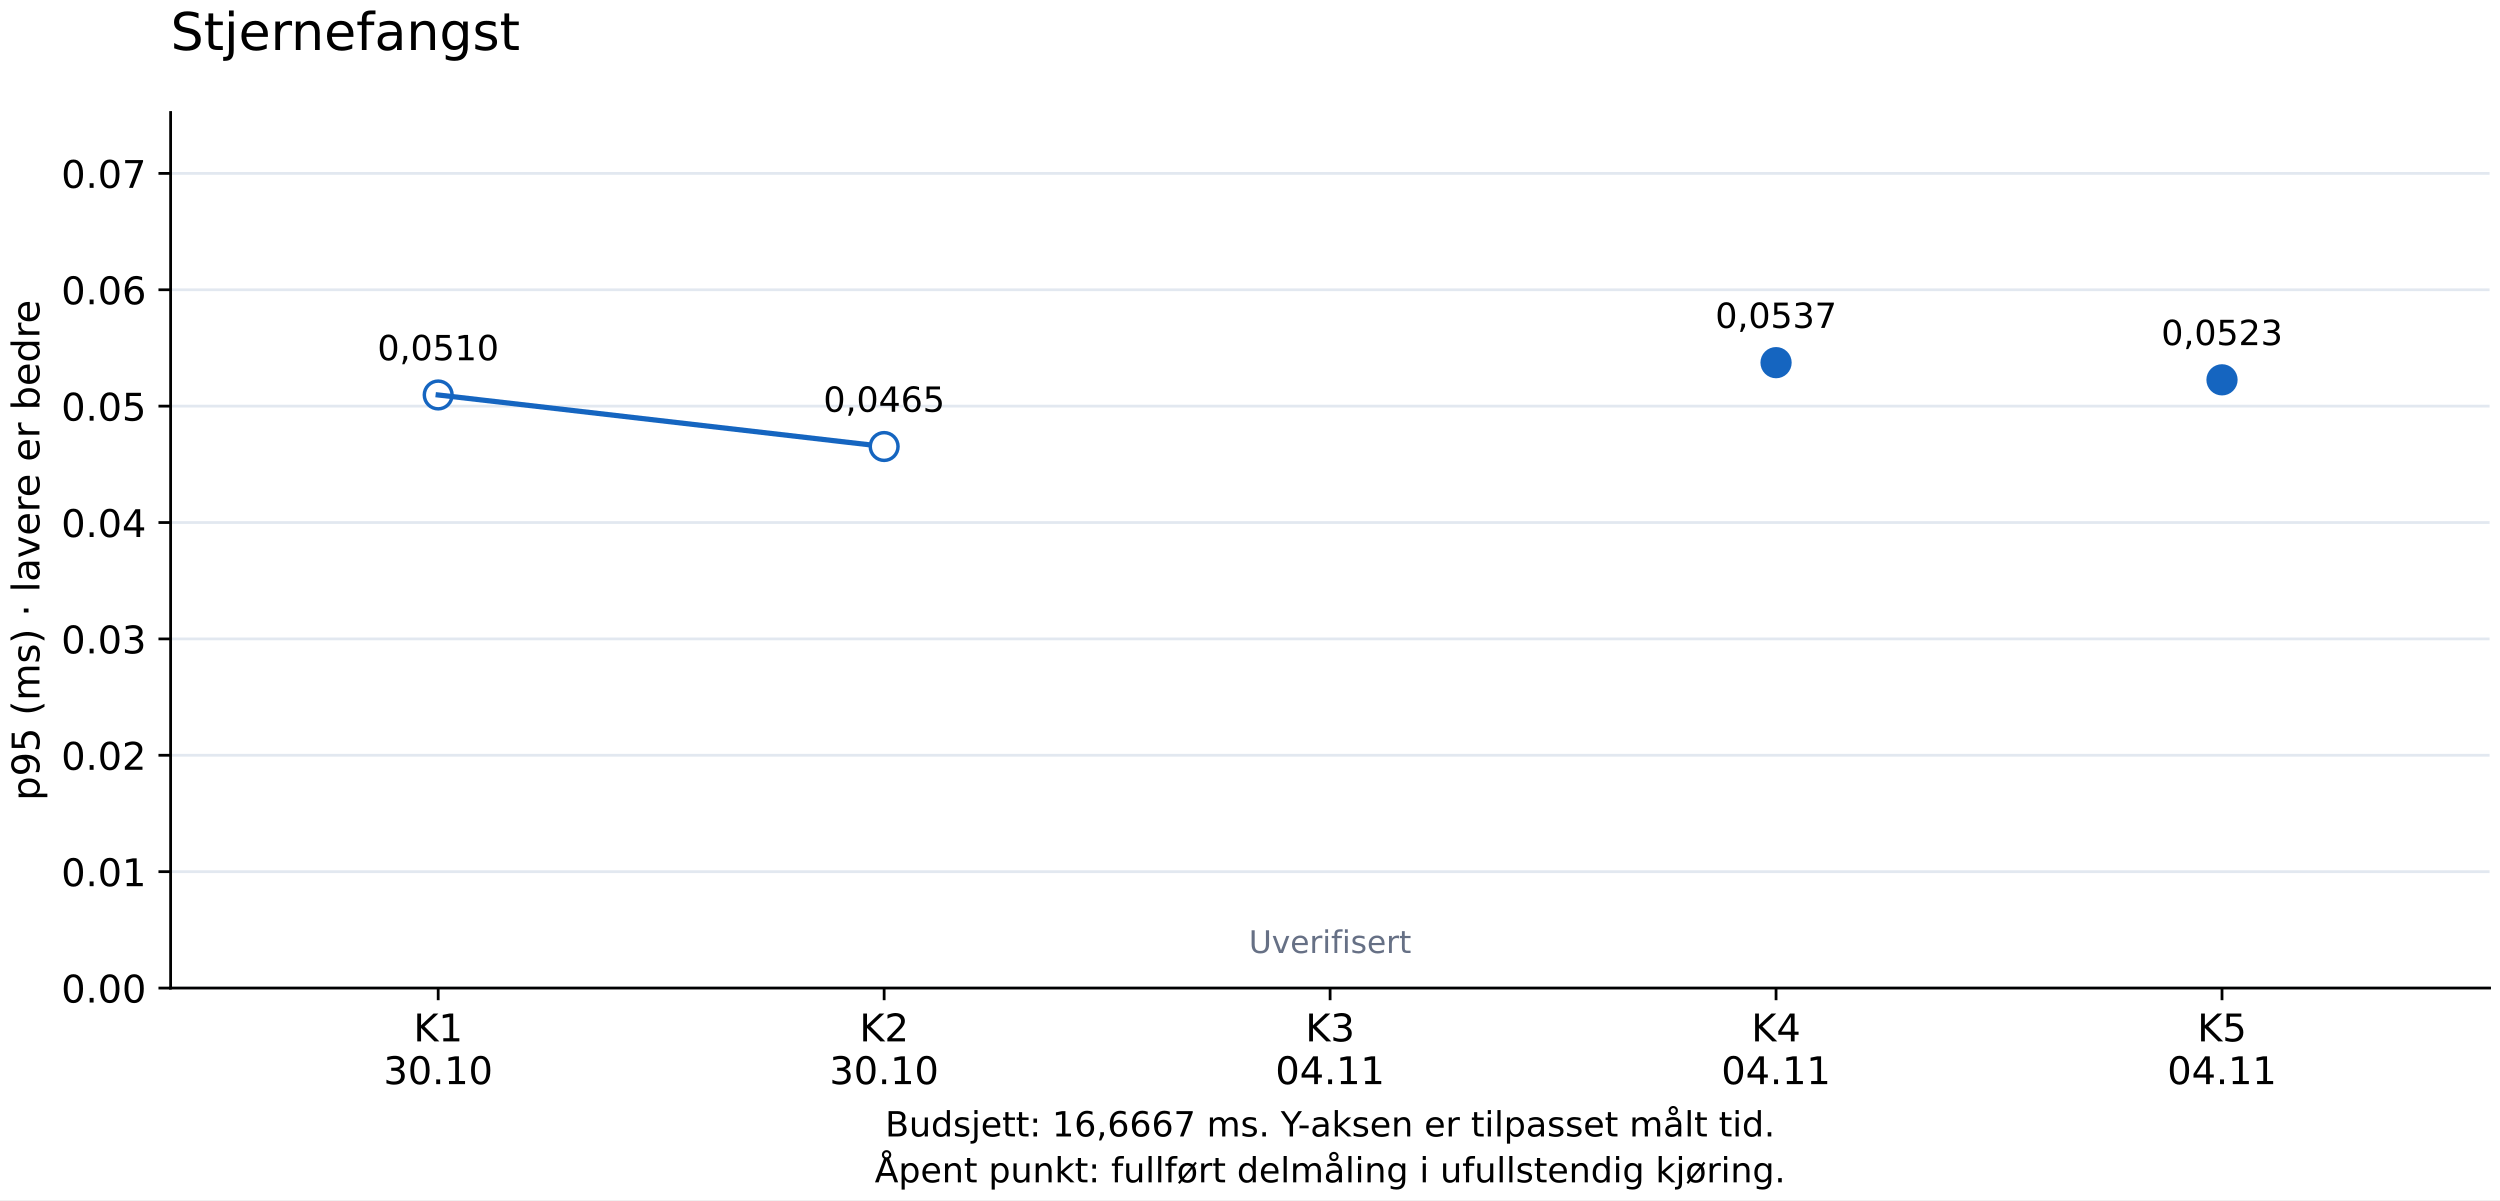
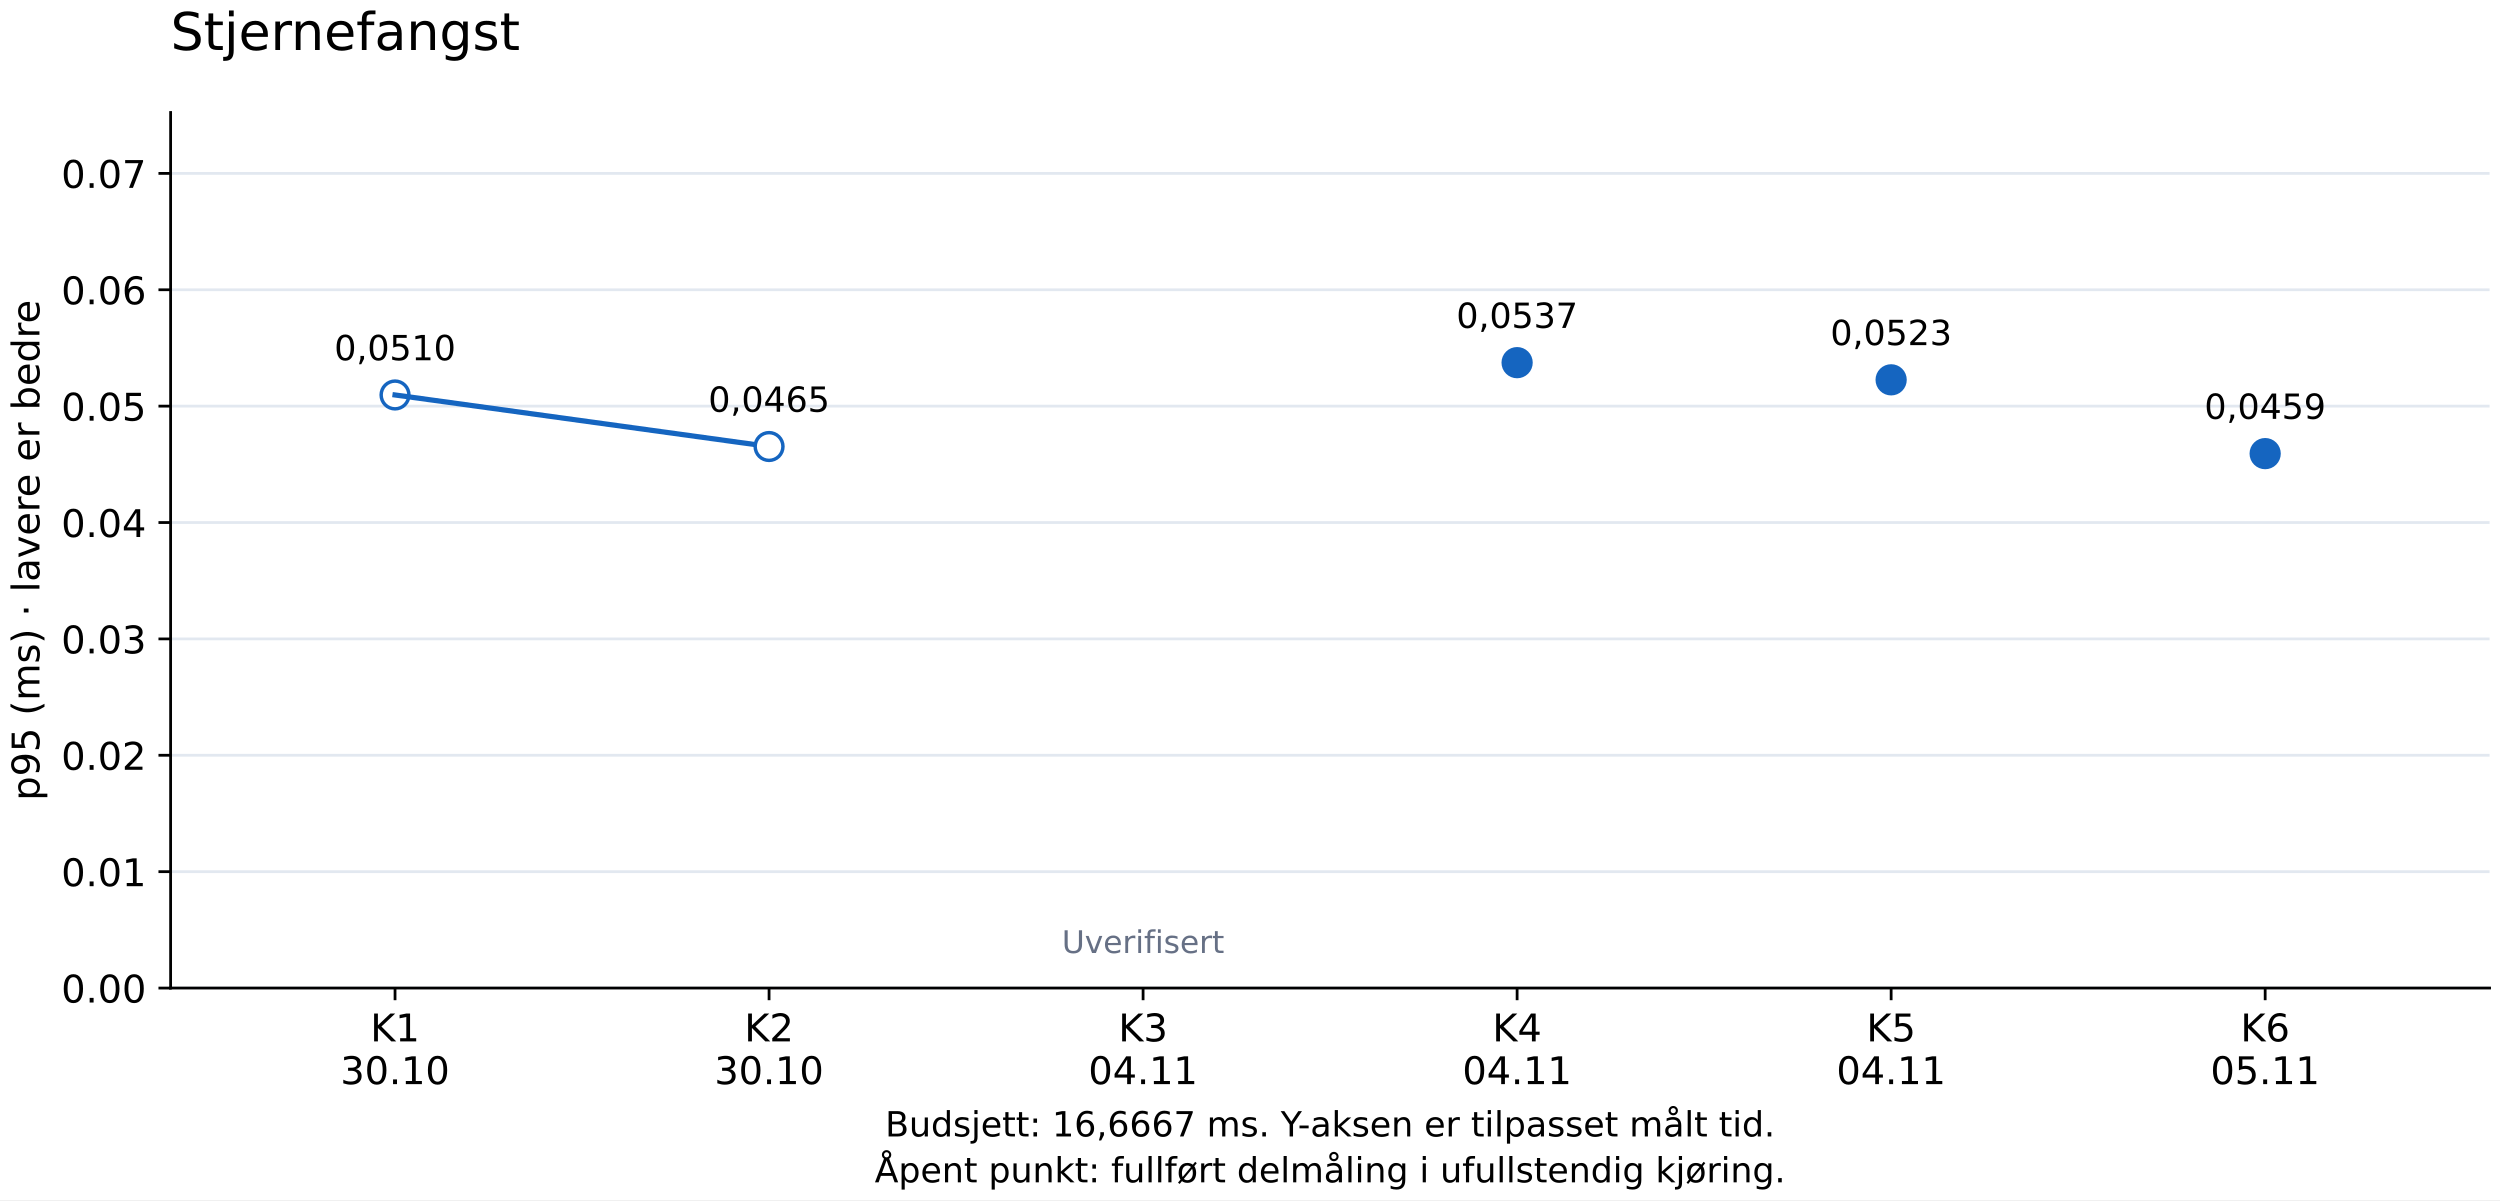
<svg xmlns="http://www.w3.org/2000/svg" xmlns:xlink="http://www.w3.org/1999/xlink" width="720pt" height="345.6pt" viewBox="0 0 720 345.6" version="1.1">
  <defs>
    <style type="text/css">*{stroke-linejoin: round; stroke-linecap: butt}</style>
  </defs>
  <g id="figure_1">
    <g id="patch_1">
      <path d="M 0 345.6  L 720 345.6  L 720 0  L 0 0  z " style="fill: #ffffff" />
    </g>
    <g id="axes_1">
      <g id="patch_2">
        <path d="M 49.138 284.558  L 717 284.558  L 717 32.398  L 49.138 32.398  z " style="fill: #ffffff" />
      </g>
      <g id="matplotlib.axis_1">
        <g id="xtick_1">
          <g id="line2d_1">
            <defs>
              <path id="m3a9fe52da0" d="M 0 0  L 0 3.5  " style="stroke: #000000; stroke-width: 0.8" />
            </defs>
            <g>
-               <use xlink:href="#m3a9fe52da0" x="126.199" y="284.558" style="stroke: #000000; stroke-width: 0.8" />
+               <use xlink:href="#m3a9fe52da0" x="113.77" y="284.558" style="stroke: #000000; stroke-width: 0.8" />
            </g>
          </g>
          <g id="text_1">
-             <text style="font-size: 11px; font-family: 'DejaVu Sans'" transform="translate(119.0931 299.9161)">K1</text>
-             <text style="font-size: 11px; font-family: 'DejaVu Sans'" transform="translate(110.4538 312.2337)">30.10</text>
+             <text style="font-size: 11px; font-family: 'DejaVu Sans'" transform="translate(106.6639 299.9161)">K1</text>
+             <text style="font-size: 11px; font-family: 'DejaVu Sans'" transform="translate(98.02464 312.2337)">30.10</text>
          </g>
        </g>
        <g id="xtick_2">
          <g id="line2d_2">
            <g>
-               <use xlink:href="#m3a9fe52da0" x="254.634" y="284.558" style="stroke: #000000; stroke-width: 0.8" />
+               <use xlink:href="#m3a9fe52da0" x="221.49" y="284.558" style="stroke: #000000; stroke-width: 0.8" />
            </g>
          </g>
          <g id="text_2">
-             <text style="font-size: 11px; font-family: 'DejaVu Sans'" transform="translate(247.528 299.9161)">K2</text>
-             <text style="font-size: 11px; font-family: 'DejaVu Sans'" transform="translate(238.8887 312.2337)">30.10</text>
+             <text style="font-size: 11px; font-family: 'DejaVu Sans'" transform="translate(214.3835 299.9161)">K2</text>
+             <text style="font-size: 11px; font-family: 'DejaVu Sans'" transform="translate(205.7442 312.2337)">30.10</text>
          </g>
        </g>
        <g id="xtick_3">
          <g id="line2d_3">
            <g>
-               <use xlink:href="#m3a9fe52da0" x="383.069" y="284.558" style="stroke: #000000; stroke-width: 0.8" />
+               <use xlink:href="#m3a9fe52da0" x="329.209" y="284.558" style="stroke: #000000; stroke-width: 0.8" />
            </g>
          </g>
          <g id="text_3">
-             <text style="font-size: 11px; font-family: 'DejaVu Sans'" transform="translate(375.9629 299.9161)">K3</text>
-             <text style="font-size: 11px; font-family: 'DejaVu Sans'" transform="translate(367.3236 312.2337)">04.11</text>
+             <text style="font-size: 11px; font-family: 'DejaVu Sans'" transform="translate(322.1031 299.9161)">K3</text>
+             <text style="font-size: 11px; font-family: 'DejaVu Sans'" transform="translate(313.4638 312.2337)">04.11</text>
          </g>
        </g>
        <g id="xtick_4">
          <g id="line2d_4">
            <g>
-               <use xlink:href="#m3a9fe52da0" x="511.504" y="284.558" style="stroke: #000000; stroke-width: 0.8" />
+               <use xlink:href="#m3a9fe52da0" x="436.929" y="284.558" style="stroke: #000000; stroke-width: 0.8" />
            </g>
          </g>
          <g id="text_4">
-             <text style="font-size: 11px; font-family: 'DejaVu Sans'" transform="translate(504.3978 299.9161)">K4</text>
-             <text style="font-size: 11px; font-family: 'DejaVu Sans'" transform="translate(495.7585 312.2337)">04.11</text>
+             <text style="font-size: 11px; font-family: 'DejaVu Sans'" transform="translate(429.8227 299.9161)">K4</text>
+             <text style="font-size: 11px; font-family: 'DejaVu Sans'" transform="translate(421.1834 312.2337)">04.11</text>
          </g>
        </g>
        <g id="xtick_5">
          <g id="line2d_5">
            <g>
-               <use xlink:href="#m3a9fe52da0" x="639.939" y="284.558" style="stroke: #000000; stroke-width: 0.8" />
+               <use xlink:href="#m3a9fe52da0" x="544.648" y="284.558" style="stroke: #000000; stroke-width: 0.8" />
            </g>
          </g>
          <g id="text_5">
-             <text style="font-size: 11px; font-family: 'DejaVu Sans'" transform="translate(632.8327 299.9161)">K5</text>
-             <text style="font-size: 11px; font-family: 'DejaVu Sans'" transform="translate(624.1934 312.2337)">04.11</text>
-           </g>
-         </g>
-         <g id="text_6">
+             <text style="font-size: 11px; font-family: 'DejaVu Sans'" transform="translate(537.5423 299.9161)">K5</text>
+             <text style="font-size: 11px; font-family: 'DejaVu Sans'" transform="translate(528.903 312.2337)">04.11</text>
+           </g>
+         </g>
+         <g id="xtick_6">
+           <g id="line2d_6">
+             <g>
+               <use xlink:href="#m3a9fe52da0" x="652.368" y="284.558" style="stroke: #000000; stroke-width: 0.8" />
+             </g>
+           </g>
+           <g id="text_6">
+             <text style="font-size: 11px; font-family: 'DejaVu Sans'" transform="translate(645.2618 299.9161)">K6</text>
+             <text style="font-size: 11px; font-family: 'DejaVu Sans'" transform="translate(636.6225 312.2337)">05.11</text>
+           </g>
+         </g>
+         <g id="text_7">
          <text style="font-size: 10px; font-family: 'DejaVu Sans'" transform="translate(254.9323 327.301)">Budsjett: 16,6667 ms. Y-aksen er tilpasset målt tid.</text>
          <text style="font-size: 10px; font-family: 'DejaVu Sans'" transform="translate(251.9128 340.5201)">Åpent punkt: fullført delmåling i ufullstendig kjøring.</text>
        </g>
      </g>
      <g id="matplotlib.axis_2">
        <g id="ytick_1">
-           <g id="line2d_6">
+           <g id="line2d_7">
            <path d="M 49.138 284.558  L 717 284.558  " clip-path="url(#p95cb57f00c)" style="fill: none; stroke: #e2e8f0; stroke-width: 0.8; stroke-linecap: square" />
          </g>
-           <g id="line2d_7">
+           <g id="line2d_8">
            <defs>
              <path id="m56f8623be5" d="M 0 0  L -3.5 0  " style="stroke: #000000; stroke-width: 0.8" />
            </defs>
            <g>
              <use xlink:href="#m56f8623be5" x="49.138" y="284.558" style="stroke: #000000; stroke-width: 0.8" />
            </g>
          </g>
-           <g id="text_7">
+           <g id="text_8">
            <text style="font-size: 11px; font-family: 'DejaVu Sans'; text-anchor: end" x="42.138" y="288.737" transform="rotate(-0 42.13837 288.7369)">0.00</text>
          </g>
        </g>
        <g id="ytick_2">
-           <g id="line2d_8">
+           <g id="line2d_9">
            <path d="M 49.138 251.04  L 717 251.04  " clip-path="url(#p95cb57f00c)" style="fill: none; stroke: #e2e8f0; stroke-width: 0.8; stroke-linecap: square" />
          </g>
-           <g id="line2d_9">
+           <g id="line2d_10">
            <g>
              <use xlink:href="#m56f8623be5" x="49.138" y="251.04" style="stroke: #000000; stroke-width: 0.8" />
            </g>
          </g>
-           <g id="text_8">
+           <g id="text_9">
            <text style="font-size: 11px; font-family: 'DejaVu Sans'; text-anchor: end" x="42.138" y="255.219" transform="rotate(-0 42.13837 255.2192)">0.01</text>
          </g>
        </g>
        <g id="ytick_3">
-           <g id="line2d_10">
+           <g id="line2d_11">
            <path d="M 49.138 217.522  L 717 217.522  " clip-path="url(#p95cb57f00c)" style="fill: none; stroke: #e2e8f0; stroke-width: 0.8; stroke-linecap: square" />
          </g>
-           <g id="line2d_11">
+           <g id="line2d_12">
            <g>
              <use xlink:href="#m56f8623be5" x="49.138" y="217.522" style="stroke: #000000; stroke-width: 0.8" />
            </g>
          </g>
-           <g id="text_9">
+           <g id="text_10">
            <text style="font-size: 11px; font-family: 'DejaVu Sans'; text-anchor: end" x="42.138" y="221.701" transform="rotate(-0 42.13837 221.7015)">0.02</text>
          </g>
        </g>
        <g id="ytick_4">
-           <g id="line2d_12">
+           <g id="line2d_13">
            <path d="M 49.138 184.005  L 717 184.005  " clip-path="url(#p95cb57f00c)" style="fill: none; stroke: #e2e8f0; stroke-width: 0.8; stroke-linecap: square" />
          </g>
-           <g id="line2d_13">
+           <g id="line2d_14">
            <g>
              <use xlink:href="#m56f8623be5" x="49.138" y="184.005" style="stroke: #000000; stroke-width: 0.8" />
            </g>
          </g>
-           <g id="text_10">
+           <g id="text_11">
            <text style="font-size: 11px; font-family: 'DejaVu Sans'; text-anchor: end" x="42.138" y="188.184" transform="rotate(-0 42.13837 188.1838)">0.03</text>
          </g>
        </g>
        <g id="ytick_5">
-           <g id="line2d_14">
+           <g id="line2d_15">
            <path d="M 49.138 150.487  L 717 150.487  " clip-path="url(#p95cb57f00c)" style="fill: none; stroke: #e2e8f0; stroke-width: 0.8; stroke-linecap: square" />
          </g>
-           <g id="line2d_15">
+           <g id="line2d_16">
            <g>
              <use xlink:href="#m56f8623be5" x="49.138" y="150.487" style="stroke: #000000; stroke-width: 0.8" />
            </g>
          </g>
-           <g id="text_11">
+           <g id="text_12">
            <text style="font-size: 11px; font-family: 'DejaVu Sans'; text-anchor: end" x="42.138" y="154.666" transform="rotate(-0 42.13837 154.666)">0.04</text>
          </g>
        </g>
        <g id="ytick_6">
-           <g id="line2d_16">
+           <g id="line2d_17">
            <path d="M 49.138 116.969  L 717 116.969  " clip-path="url(#p95cb57f00c)" style="fill: none; stroke: #e2e8f0; stroke-width: 0.8; stroke-linecap: square" />
          </g>
-           <g id="line2d_17">
+           <g id="line2d_18">
            <g>
              <use xlink:href="#m56f8623be5" x="49.138" y="116.969" style="stroke: #000000; stroke-width: 0.8" />
            </g>
          </g>
-           <g id="text_12">
+           <g id="text_13">
            <text style="font-size: 11px; font-family: 'DejaVu Sans'; text-anchor: end" x="42.138" y="121.148" transform="rotate(-0 42.13837 121.1483)">0.05</text>
          </g>
        </g>
        <g id="ytick_7">
-           <g id="line2d_18">
+           <g id="line2d_19">
            <path d="M 49.138 83.451  L 717 83.451  " clip-path="url(#p95cb57f00c)" style="fill: none; stroke: #e2e8f0; stroke-width: 0.8; stroke-linecap: square" />
          </g>
-           <g id="line2d_19">
+           <g id="line2d_20">
            <g>
              <use xlink:href="#m56f8623be5" x="49.138" y="83.451" style="stroke: #000000; stroke-width: 0.8" />
            </g>
          </g>
-           <g id="text_13">
+           <g id="text_14">
            <text style="font-size: 11px; font-family: 'DejaVu Sans'; text-anchor: end" x="42.138" y="87.631" transform="rotate(-0 42.13837 87.63057)">0.06</text>
          </g>
        </g>
        <g id="ytick_8">
-           <g id="line2d_20">
+           <g id="line2d_21">
            <path d="M 49.138 49.934  L 717 49.934  " clip-path="url(#p95cb57f00c)" style="fill: none; stroke: #e2e8f0; stroke-width: 0.8; stroke-linecap: square" />
          </g>
-           <g id="line2d_21">
+           <g id="line2d_22">
            <g>
              <use xlink:href="#m56f8623be5" x="49.138" y="49.934" style="stroke: #000000; stroke-width: 0.8" />
            </g>
          </g>
-           <g id="text_14">
+           <g id="text_15">
            <text style="font-size: 11px; font-family: 'DejaVu Sans'; text-anchor: end" x="42.138" y="54.113" transform="rotate(-0 42.13837 54.11284)">0.07</text>
          </g>
        </g>
-         <g id="text_15">
+         <g id="text_16">
          <text style="font-size: 11px; font-family: 'DejaVu Sans'; text-anchor: middle" x="11.359" y="158.478" transform="rotate(-90 11.35852 158.4778)">p95 (ms) · lavere er bedre</text>
        </g>
      </g>
-       <g id="line2d_22">
-         <path d="M 126.199 113.751  " clip-path="url(#p95cb57f00c)" style="fill: none; stroke: #1565c0; stroke-width: 1.5; stroke-linecap: square" />
+       <g id="line2d_23">
+         <path d="M 113.77 113.751  " clip-path="url(#p95cb57f00c)" style="fill: none; stroke: #1565c0; stroke-width: 1.5; stroke-linecap: square" />
        <defs>
          <path id="mcfa522ccff" d="M 0 4  C 1.061 4 2.078 3.579 2.828 2.828  C 3.579 2.078 4 1.061 4 0  C 4 -1.061 3.579 -2.078 2.828 -2.828  C 2.078 -3.579 1.061 -4 0 -4  C -1.061 -4 -2.078 -3.579 -2.828 -2.828  C -3.579 -2.078 -4 -1.061 -4 0  C -4 1.061 -3.579 2.078 -2.828 2.828  C -2.078 3.579 -1.061 4 0 4  z " style="stroke: #1565c0" />
        </defs>
        <g clip-path="url(#p95cb57f00c)">
-           <use xlink:href="#mcfa522ccff" x="126.199" y="113.751" style="fill: #ffffff; stroke: #1565c0" />
-         </g>
-       </g>
-       <g id="line2d_23">
-         <path d="M 126.199 113.751  L 254.634 128.596  " clip-path="url(#p95cb57f00c)" style="fill: none; stroke: #1565c0; stroke-width: 1.5; stroke-linecap: square" />
+           <use xlink:href="#mcfa522ccff" x="113.77" y="113.751" style="fill: #ffffff; stroke: #1565c0" />
+         </g>
      </g>
      <g id="line2d_24">
-         <path d="M 254.634 128.596  " clip-path="url(#p95cb57f00c)" style="fill: none; stroke: #1565c0; stroke-width: 1.5; stroke-linecap: square" />
-         <g clip-path="url(#p95cb57f00c)">
-           <use xlink:href="#mcfa522ccff" x="254.634" y="128.596" style="fill: #ffffff; stroke: #1565c0" />
-         </g>
+         <path d="M 113.77 113.751  L 221.49 128.596  " clip-path="url(#p95cb57f00c)" style="fill: none; stroke: #1565c0; stroke-width: 1.5; stroke-linecap: square" />
      </g>
      <g id="line2d_25">
-         <path d="M 511.504 104.444  " clip-path="url(#p95cb57f00c)" style="fill: none; stroke: #1565c0; stroke-width: 1.5; stroke-linecap: square" />
+         <path d="M 221.49 128.596  " clip-path="url(#p95cb57f00c)" style="fill: none; stroke: #1565c0; stroke-width: 1.5; stroke-linecap: square" />
+         <g clip-path="url(#p95cb57f00c)">
+           <use xlink:href="#mcfa522ccff" x="221.49" y="128.596" style="fill: #ffffff; stroke: #1565c0" />
+         </g>
+       </g>
+       <g id="line2d_26">
+         <path d="M 436.929 104.444  " clip-path="url(#p95cb57f00c)" style="fill: none; stroke: #1565c0; stroke-width: 1.5; stroke-linecap: square" />
        <defs>
          <path id="mcbb12d0c3e" d="M 0 4  C 1.061 4 2.078 3.579 2.828 2.828  C 3.579 2.078 4 1.061 4 0  C 4 -1.061 3.579 -2.078 2.828 -2.828  C 2.078 -3.579 1.061 -4 0 -4  C -1.061 -4 -2.078 -3.579 -2.828 -2.828  C -3.579 -2.078 -4 -1.061 -4 0  C -4 1.061 -3.579 2.078 -2.828 2.828  C -2.078 3.579 -1.061 4 0 4  z " style="stroke: #1565c0" />
        </defs>
        <g clip-path="url(#p95cb57f00c)">
-           <use xlink:href="#mcbb12d0c3e" x="511.504" y="104.444" style="fill: #1565c0; stroke: #1565c0" />
-         </g>
-       </g>
-       <g id="line2d_26">
-         <path d="M 639.939 109.391  " clip-path="url(#p95cb57f00c)" style="fill: none; stroke: #1565c0; stroke-width: 1.5; stroke-linecap: square" />
-         <g clip-path="url(#p95cb57f00c)">
-           <use xlink:href="#mcbb12d0c3e" x="639.939" y="109.391" style="fill: #1565c0; stroke: #1565c0" />
+           <use xlink:href="#mcbb12d0c3e" x="436.929" y="104.444" style="fill: #1565c0; stroke: #1565c0" />
+         </g>
+       </g>
+       <g id="line2d_27">
+         <path d="M 544.648 109.391  " clip-path="url(#p95cb57f00c)" style="fill: none; stroke: #1565c0; stroke-width: 1.5; stroke-linecap: square" />
+         <g clip-path="url(#p95cb57f00c)">
+           <use xlink:href="#mcbb12d0c3e" x="544.648" y="109.391" style="fill: #1565c0; stroke: #1565c0" />
+         </g>
+       </g>
+       <g id="line2d_28">
+         <path d="M 652.368 130.641  " clip-path="url(#p95cb57f00c)" style="fill: none; stroke: #1565c0; stroke-width: 1.5; stroke-linecap: square" />
+         <g clip-path="url(#p95cb57f00c)">
+           <use xlink:href="#mcbb12d0c3e" x="652.368" y="130.641" style="fill: #1565c0; stroke: #1565c0" />
        </g>
      </g>
      <g id="patch_3">
        <path d="M 49.138 284.558  L 49.138 32.398  " style="fill: none; stroke: #000000; stroke-width: 0.8; stroke-linejoin: miter; stroke-linecap: square" />
      </g>
      <g id="patch_4">
        <path d="M 49.138 284.558  L 717 284.558  " style="fill: none; stroke: #000000; stroke-width: 0.8; stroke-linejoin: miter; stroke-linecap: square" />
      </g>
-       <g id="text_16">
-         <text style="font-size: 10px; font-family: 'DejaVu Sans'; text-anchor: middle" x="126.199" y="103.751" transform="rotate(-0 126.1993 103.7515)">0,0510</text>
-       </g>
      <g id="text_17">
-         <text style="font-size: 10px; font-family: 'DejaVu Sans'; text-anchor: middle" x="254.634" y="118.596" transform="rotate(-0 254.6342 118.5965)">0,0465</text>
+         <text style="font-size: 10px; font-family: 'DejaVu Sans'; text-anchor: middle" x="113.77" y="103.751" transform="rotate(-0 113.7701 103.7515)">0,0510</text>
      </g>
      <g id="text_18">
-         <text style="font-size: 9px; font-family: 'DejaVu Sans'; text-anchor: middle; fill: #667085" x="383.069" y="274.471" transform="rotate(-0 383.0691 274.4714)">Uverifisert</text>
+         <text style="font-size: 10px; font-family: 'DejaVu Sans'; text-anchor: middle" x="221.49" y="118.596" transform="rotate(-0 221.4897 118.5965)">0,0465</text>
      </g>
      <g id="text_19">
-         <text style="font-size: 10px; font-family: 'DejaVu Sans'; text-anchor: middle" x="511.504" y="94.444" transform="rotate(-0 511.5039 94.44358)">0,0537</text>
+         <text style="font-size: 9px; font-family: 'DejaVu Sans'; text-anchor: middle; fill: #667085" x="329.209" y="274.471" transform="rotate(-0 329.2093 274.4714)">Uverifisert</text>
      </g>
      <g id="text_20">
-         <text style="font-size: 10px; font-family: 'DejaVu Sans'; text-anchor: middle" x="639.939" y="99.391" transform="rotate(-0 639.9388 99.3908)">0,0523</text>
+         <text style="font-size: 10px; font-family: 'DejaVu Sans'; text-anchor: middle" x="436.929" y="94.444" transform="rotate(-0 436.9289 94.44358)">0,0537</text>
      </g>
      <g id="text_21">
+         <text style="font-size: 10px; font-family: 'DejaVu Sans'; text-anchor: middle" x="544.648" y="99.391" transform="rotate(-0 544.6484 99.3908)">0,0523</text>
+       </g>
+       <g id="text_22">
+         <text style="font-size: 10px; font-family: 'DejaVu Sans'; text-anchor: middle" x="652.368" y="120.641" transform="rotate(-0 652.368 120.641)">0,0459</text>
+       </g>
+       <g id="text_23">
        <text style="font-size: 15px; font-family: 'DejaVu Sans'; text-anchor: start" x="49.138" y="14.398" transform="rotate(-0 49.13837 14.3979)">Stjernefangst</text>
      </g>
    </g>
  </g>
  <defs>
    <clipPath id="p95cb57f00c">
      <rect x="49.138" y="32.398" width="667.861" height="252.16" />
    </clipPath>
  </defs>
</svg>
